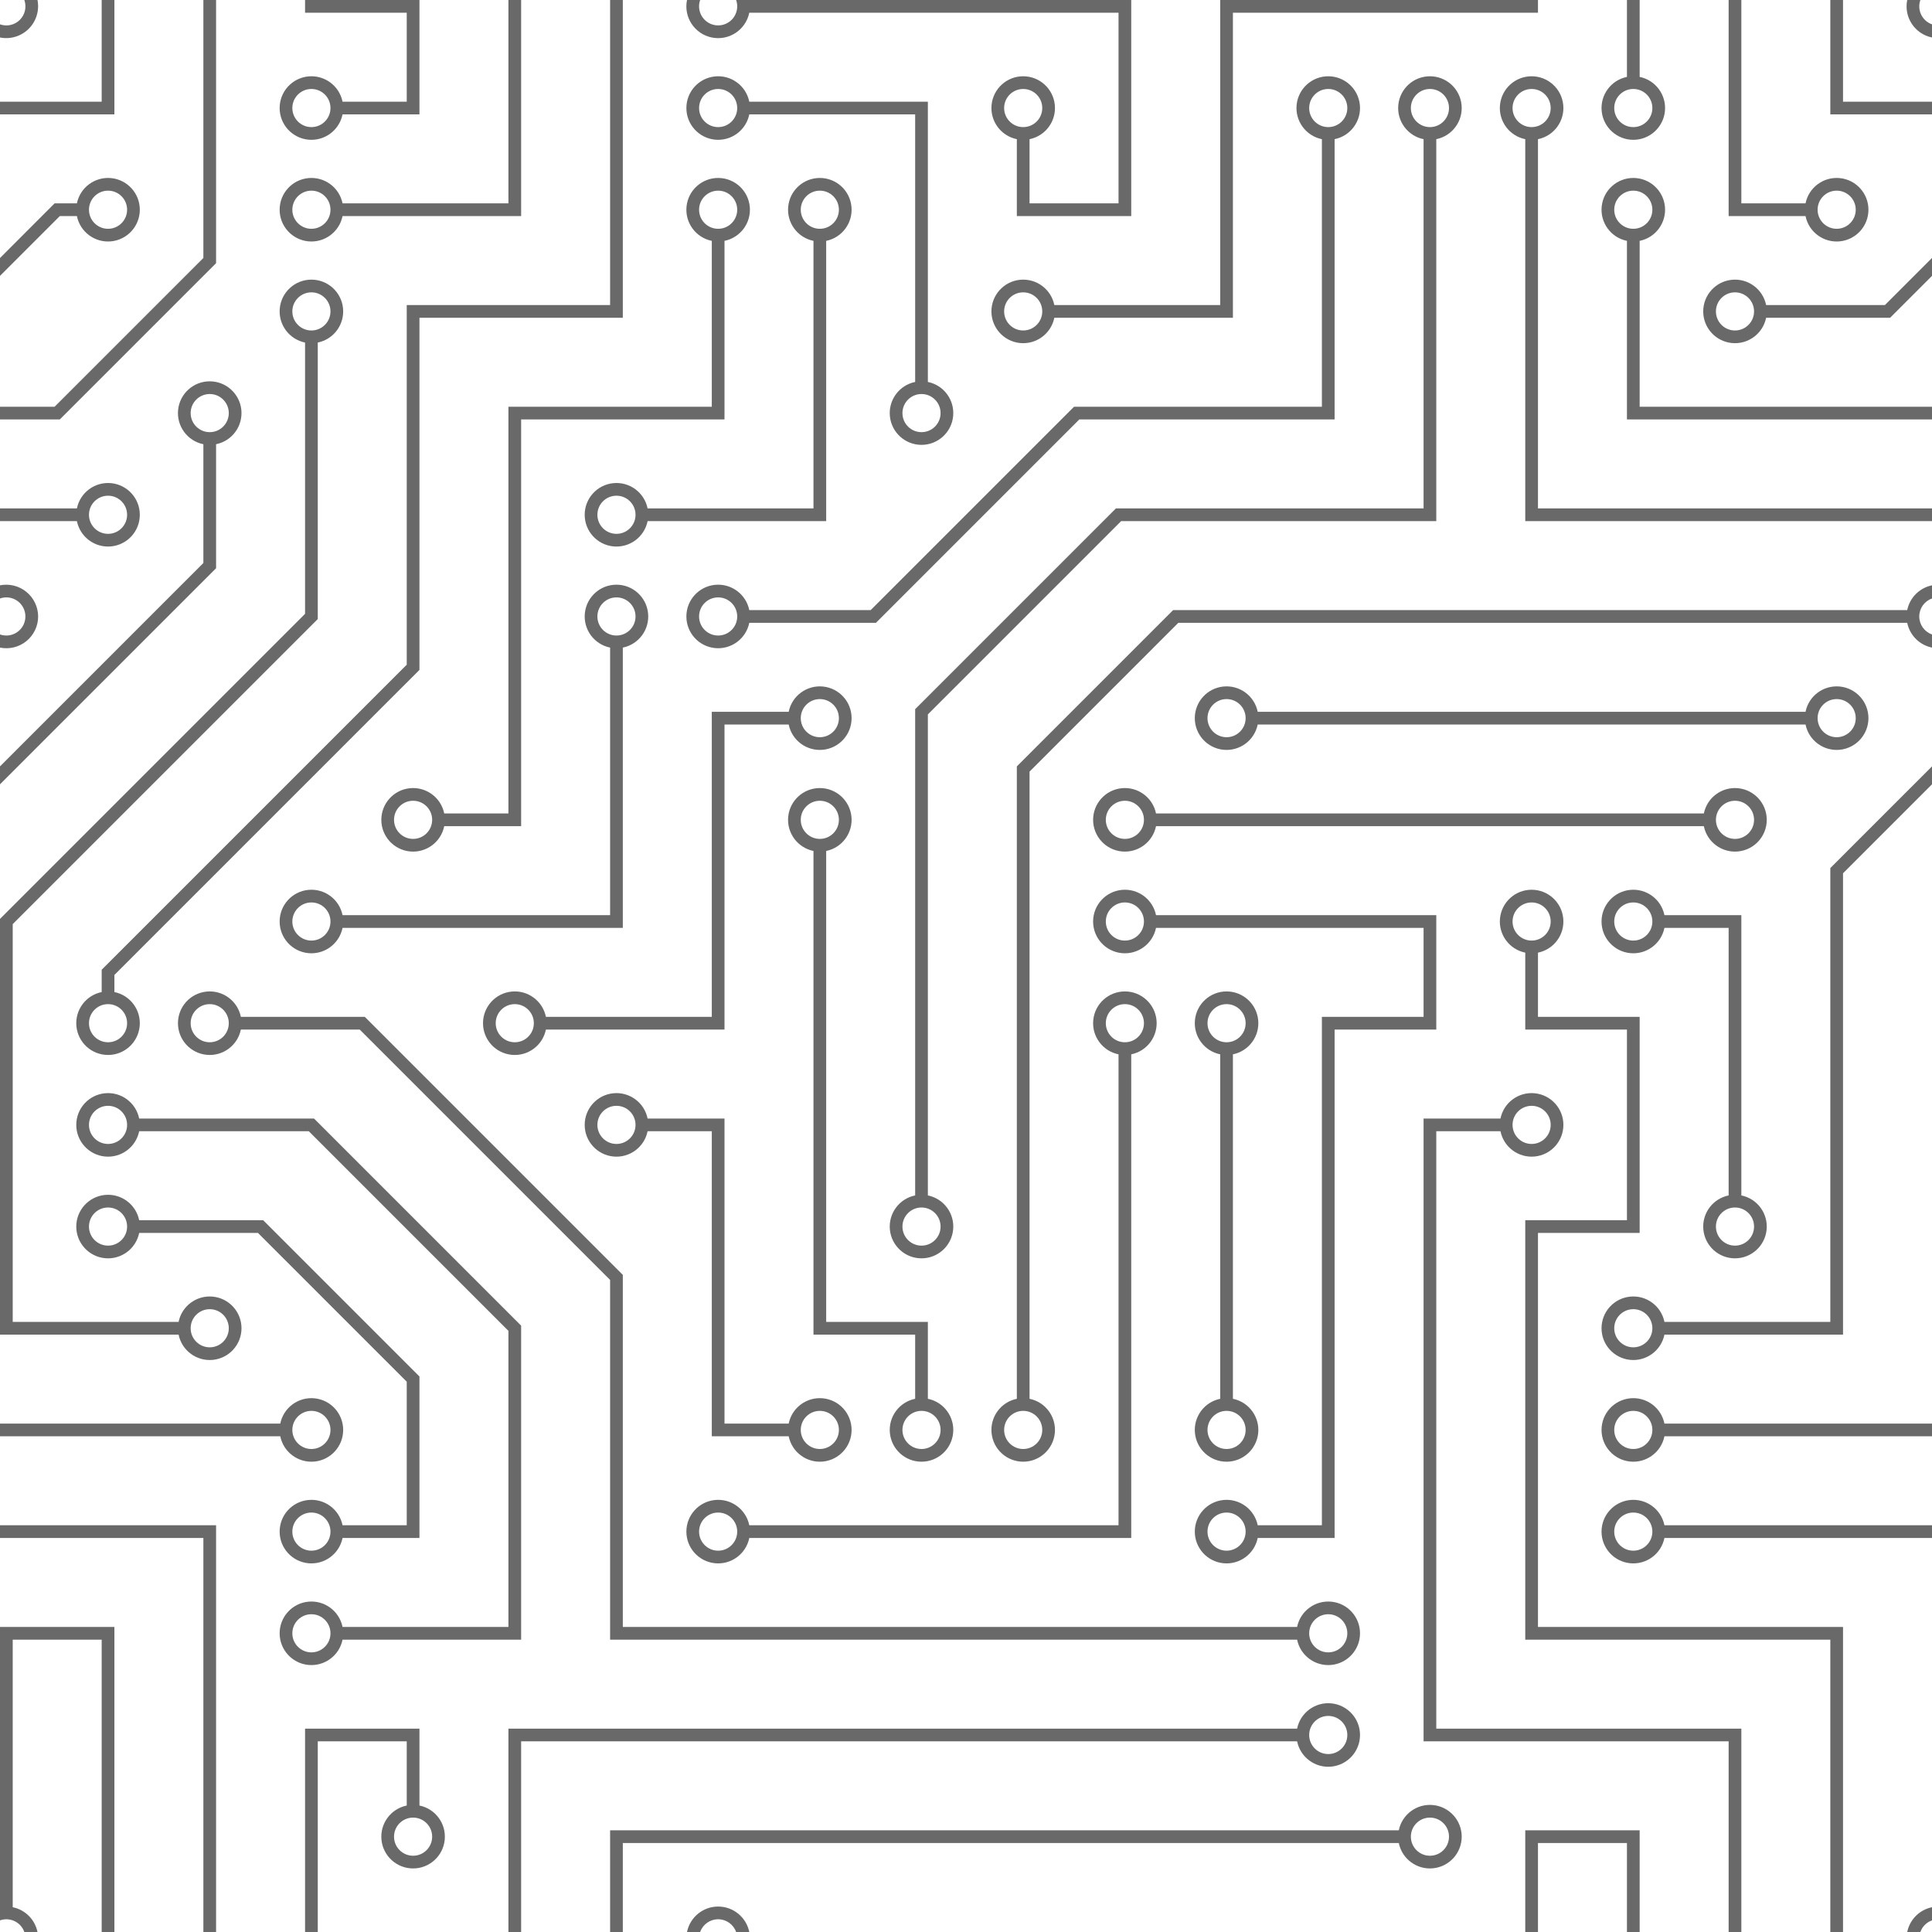
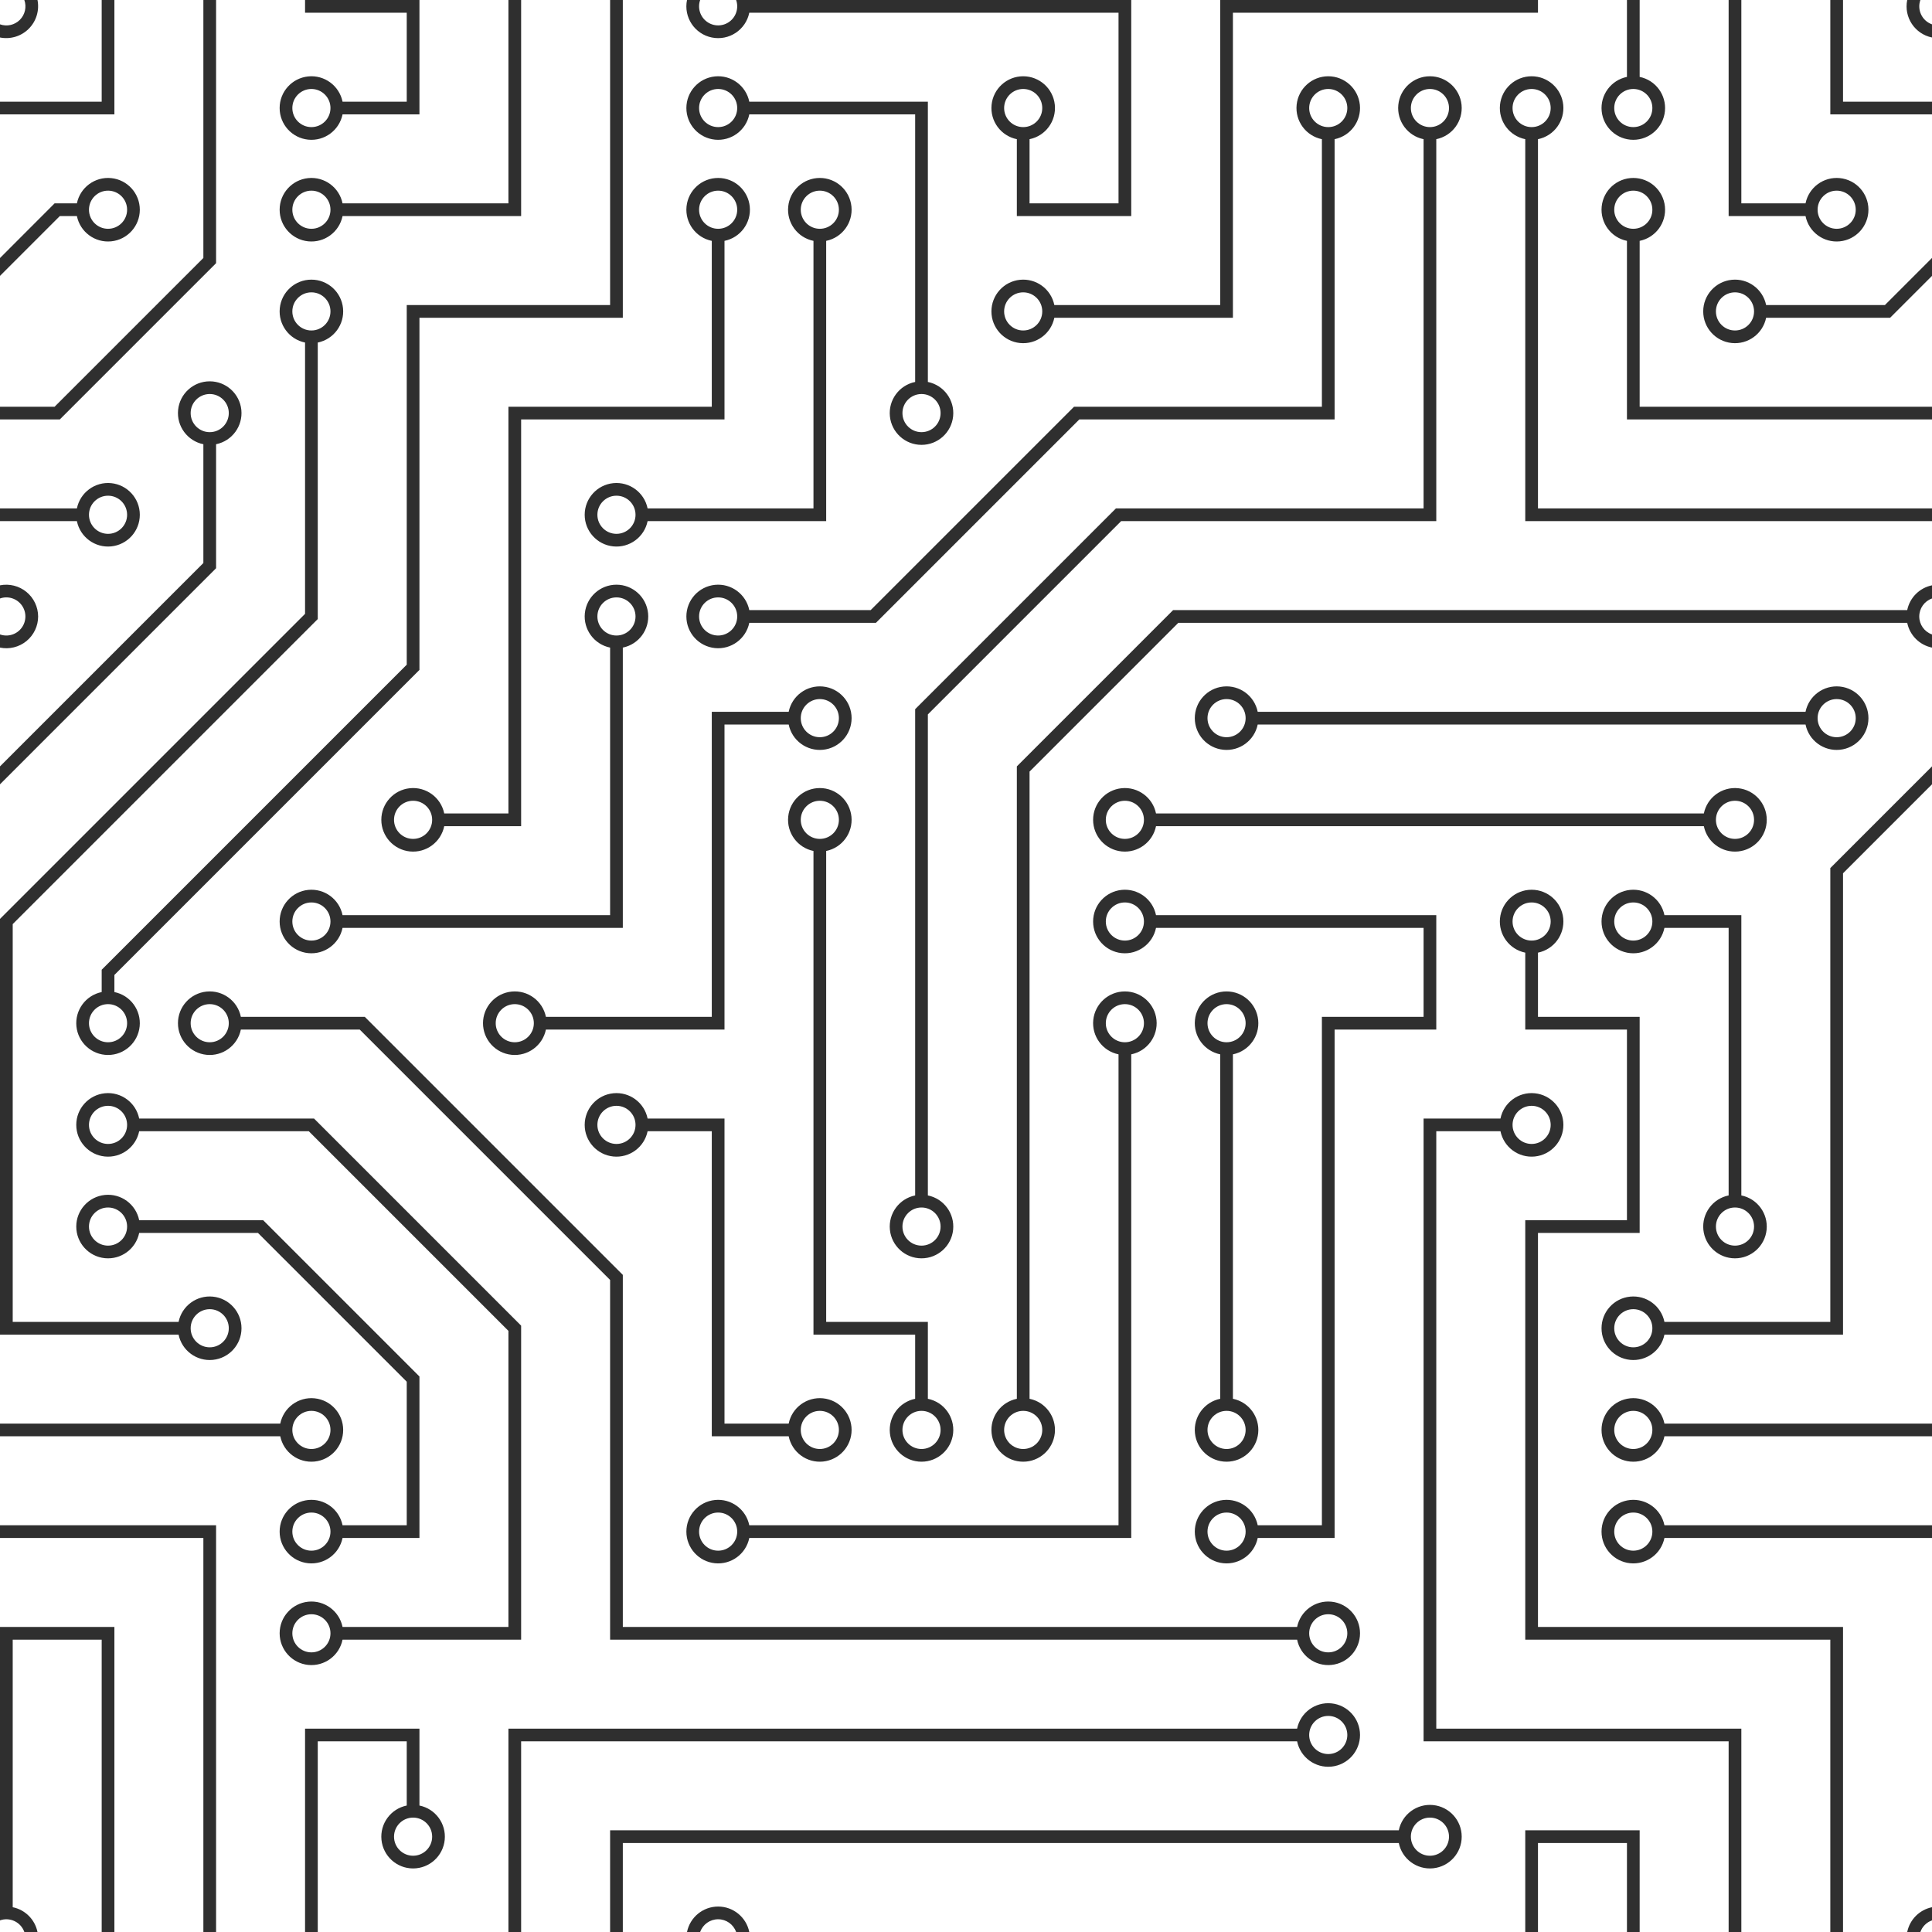
<svg xmlns="http://www.w3.org/2000/svg" viewBox="0 0 304 304" width="304" height="304" version="1.1" id="svg2799">
  <defs id="defs2803" />
-   <path fill="#000" d="M44.1 224a5 5 0 1 1 0 2H0v-2h44.1zm160 48a5 5 0 1 1 0 2H82v-2h122.1zm57.8-46a5 5 0 1 1 0-2H304v2h-42.1zm0 16a5 5 0 1 1 0-2H304v2h-42.1zm6.2-114a5 5 0 1 1 0 2h-86.2a5 5 0 1 1 0-2h86.2zm-256-48a5 5 0 1 1 0 2H0v-2h12.1zm185.8 34a5 5 0 1 1 0-2h86.2a5 5 0 1 1 0 2h-86.2zM258 12.1a5 5 0 1 1-2 0V0h2v12.1zm-64 208a5 5 0 1 1-2 0v-54.2a5 5 0 1 1 2 0v54.2zm48-198.2V80h62v2h-64V21.9a5 5 0 1 1 2 0zm16 16V64h46v2h-48V37.9a5 5 0 1 1 2 0zm-128 96V208h16v12.1a5 5 0 1 1-2 0V210h-16v-76.1a5 5 0 1 1 2 0zm-5.9-21.9a5 5 0 1 1 0 2H114v48H85.9a5 5 0 1 1 0-2H112v-48h12.1zm-6.2 130a5 5 0 1 1 0-2H176v-74.1a5 5 0 1 1 2 0V242h-60.1zm-16-64a5 5 0 1 1 0-2H114v48h10.1a5 5 0 1 1 0 2H112v-48h-10.1zM66 284.1a5 5 0 1 1-2 0V274H50v30h-2v-32h18v12.1zM236.1 176a5 5 0 1 1 0 2H226v94h48v32h-2v-30h-48v-98h12.1zm25.8-30a5 5 0 1 1 0-2H274v44.1a5 5 0 1 1-2 0V146h-10.1zm-64 96a5 5 0 1 1 0-2H208v-80h16v-14h-42.1a5 5 0 1 1 0-2H226v18h-16v80h-12.1zm86.2-210a5 5 0 1 1 0 2H272V0h2v32h10.1zM98 101.9V146H53.9a5 5 0 1 1 0-2H96v-42.1a5 5 0 1 1 2 0zM53.9 34a5 5 0 1 1 0-2H80V0h2v34H53.9zm60.1 3.9V66H82v64H69.9a5 5 0 1 1 0-2H80V64h32V37.9a5 5 0 1 1 2 0zM101.9 82a5 5 0 1 1 0-2H128V37.9a5 5 0 1 1 2 0V82h-28.1zm16-64a5 5 0 1 1 0-2H146v44.1a5 5 0 1 1-2 0V18h-26.1zm102.2 270a5 5 0 1 1 0 2H98v14h-2v-16h124.1zM242 149.9V160h16v34h-16v62h48v48h-2v-46h-48v-66h16v-30h-16v-12.1a5 5 0 1 1 2 0zM53.9 18a5 5 0 1 1 0-2H64V2H48V0h18v18H53.9zm112 32a5 5 0 1 1 0-2H192V0h50v2h-48v48h-28.1zm-48-48a5 5 0 0 1-9.8-2h2.07a3 3 0 1 0 5.66 0H178v34h-18V21.9a5 5 0 1 1 2 0V32h14V2h-58.1zm0 96a5 5 0 1 1 0-2H137l32-32h39V21.9a5 5 0 1 1 2 0V66h-40.17l-32 32H117.9zm28.1 90.1a5 5 0 1 1-2 0v-76.51L175.59 80H224V21.9a5 5 0 1 1 2 0V82h-49.59L146 112.41v75.69zm16 32a5 5 0 1 1-2 0v-99.51L184.59 96H300.1a5 5 0 0 1 3.9-3.9v2.07a3 3 0 0 0 0 5.66v2.07a5 5 0 0 1-3.9-3.9H185.41L162 121.41v98.69zm-144-64a5 5 0 1 1-2 0v-3.51l48-48V48h32V0h2v50H66v55.41l-48 48v2.69zM50 53.9v43.51l-48 48V208h26.1a5 5 0 1 1 0 2H0v-65.41l48-48V53.9a5 5 0 1 1 2 0zm-16 16V89.41l-34 34v-2.82l32-32V69.9a5 5 0 1 1 2 0zM12.1 32a5 5 0 1 1 0 2H9.41L0 43.41V40.6L8.59 32h3.51zm265.8 18a5 5 0 1 1 0-2h18.69l7.41-7.41v2.82L297.41 50H277.9zm-16 160a5 5 0 1 1 0-2H288v-71.41l16-16v2.82l-14 14V210h-28.1zm-208 32a5 5 0 1 1 0-2H64v-22.59L40.59 194H21.9a5 5 0 1 1 0-2H41.41L66 216.59V242H53.9zm150.2 14a5 5 0 1 1 0 2H96v-56.6L56.6 162H37.9a5 5 0 1 1 0-2h19.5L98 200.6V256h106.1zm-150.2 2a5 5 0 1 1 0-2H80v-46.59L48.59 178H21.9a5 5 0 1 1 0-2H49.41L82 208.59V258H53.9zM34 39.8v1.61L9.41 66H0v-2h8.59L32 40.59V0h2v39.8zM2 300.1a5 5 0 0 1 3.9 3.9H3.83A3 3 0 0 0 0 302.17V256h18v48h-2v-46H2v42.1zM34 241v63h-2v-62H0v-2h34v1zM17 18H0v-2h16V0h2v18h-1zm273-2h14v2h-16V0h2v16zm-32 273v15h-2v-14h-14v14h-2v-16h18v1zM0 92.1A5.02 5.02 0 0 1 6 97a5 5 0 0 1-6 4.9v-2.07a3 3 0 1 0 0-5.66V92.1zM80 272h2v32h-2v-32zm37.9 32h-2.07a3 3 0 0 0-5.66 0h-2.07a5 5 0 0 1 9.8 0zM5.9 0A5.02 5.02 0 0 1 0 5.9V3.83A3 3 0 0 0 3.83 0H5.9zm294.2 0h2.07A3 3 0 0 0 304 3.83V5.9a5 5 0 0 1-3.9-5.9zm3.9 300.1v2.07a3 3 0 0 0-1.83 1.83h-2.07a5 5 0 0 1 3.9-3.9zM97 100a3 3 0 1 0 0-6 3 3 0 0 0 0 6zm0-16a3 3 0 1 0 0-6 3 3 0 0 0 0 6zm16 16a3 3 0 1 0 0-6 3 3 0 0 0 0 6zm16 16a3 3 0 1 0 0-6 3 3 0 0 0 0 6zm0 16a3 3 0 1 0 0-6 3 3 0 0 0 0 6zm-48 32a3 3 0 1 0 0-6 3 3 0 0 0 0 6zm16 16a3 3 0 1 0 0-6 3 3 0 0 0 0 6zm32 48a3 3 0 1 0 0-6 3 3 0 0 0 0 6zm-16 16a3 3 0 1 0 0-6 3 3 0 0 0 0 6zm32-16a3 3 0 1 0 0-6 3 3 0 0 0 0 6zm0-32a3 3 0 1 0 0-6 3 3 0 0 0 0 6zm16 32a3 3 0 1 0 0-6 3 3 0 0 0 0 6zm32 16a3 3 0 1 0 0-6 3 3 0 0 0 0 6zm0-16a3 3 0 1 0 0-6 3 3 0 0 0 0 6zm-16-64a3 3 0 1 0 0-6 3 3 0 0 0 0 6zm16 0a3 3 0 1 0 0-6 3 3 0 0 0 0 6zm16 96a3 3 0 1 0 0-6 3 3 0 0 0 0 6zm0 16a3 3 0 1 0 0-6 3 3 0 0 0 0 6zm16 16a3 3 0 1 0 0-6 3 3 0 0 0 0 6zm16-144a3 3 0 1 0 0-6 3 3 0 0 0 0 6zm0 32a3 3 0 1 0 0-6 3 3 0 0 0 0 6zm16-32a3 3 0 1 0 0-6 3 3 0 0 0 0 6zm16-16a3 3 0 1 0 0-6 3 3 0 0 0 0 6zm-96 0a3 3 0 1 0 0-6 3 3 0 0 0 0 6zm0 16a3 3 0 1 0 0-6 3 3 0 0 0 0 6zm16-32a3 3 0 1 0 0-6 3 3 0 0 0 0 6zm96 0a3 3 0 1 0 0-6 3 3 0 0 0 0 6zm-16-64a3 3 0 1 0 0-6 3 3 0 0 0 0 6zm16-16a3 3 0 1 0 0-6 3 3 0 0 0 0 6zm-32 0a3 3 0 1 0 0-6 3 3 0 0 0 0 6zm0-16a3 3 0 1 0 0-6 3 3 0 0 0 0 6zm-16 0a3 3 0 1 0 0-6 3 3 0 0 0 0 6zm-16 0a3 3 0 1 0 0-6 3 3 0 0 0 0 6zm-16 0a3 3 0 1 0 0-6 3 3 0 0 0 0 6zM49 36a3 3 0 1 0 0-6 3 3 0 0 0 0 6zm-32 0a3 3 0 1 0 0-6 3 3 0 0 0 0 6zm32 16a3 3 0 1 0 0-6 3 3 0 0 0 0 6zM33 68a3 3 0 1 0 0-6 3 3 0 0 0 0 6zm16-48a3 3 0 1 0 0-6 3 3 0 0 0 0 6zm0 240a3 3 0 1 0 0-6 3 3 0 0 0 0 6zm16 32a3 3 0 1 0 0-6 3 3 0 0 0 0 6zm-16-64a3 3 0 1 0 0-6 3 3 0 0 0 0 6zm0 16a3 3 0 1 0 0-6 3 3 0 0 0 0 6zm-16-32a3 3 0 1 0 0-6 3 3 0 0 0 0 6zm80-176a3 3 0 1 0 0-6 3 3 0 0 0 0 6zm16 0a3 3 0 1 0 0-6 3 3 0 0 0 0 6zm-16-16a3 3 0 1 0 0-6 3 3 0 0 0 0 6zm32 48a3 3 0 1 0 0-6 3 3 0 0 0 0 6zm16-16a3 3 0 1 0 0-6 3 3 0 0 0 0 6zm0-32a3 3 0 1 0 0-6 3 3 0 0 0 0 6zm112 176a3 3 0 1 0 0-6 3 3 0 0 0 0 6zm-16 16a3 3 0 1 0 0-6 3 3 0 0 0 0 6zm0 16a3 3 0 1 0 0-6 3 3 0 0 0 0 6zm0 16a3 3 0 1 0 0-6 3 3 0 0 0 0 6zM17 180a3 3 0 1 0 0-6 3 3 0 0 0 0 6zm0 16a3 3 0 1 0 0-6 3 3 0 0 0 0 6zm0-32a3 3 0 1 0 0-6 3 3 0 0 0 0 6zm16 0a3 3 0 1 0 0-6 3 3 0 0 0 0 6zM17 84a3 3 0 1 0 0-6 3 3 0 0 0 0 6zm32 64a3 3 0 1 0 0-6 3 3 0 0 0 0 6zm16-16a3 3 0 1 0 0-6 3 3 0 0 0 0 6z" id="path2797" style="fill:#696969;fill-opacity:1" />
+   <path fill="#000" d="M44.1 224a5 5 0 1 1 0 2H0v-2h44.1zm160 48a5 5 0 1 1 0 2H82v-2h122.1zm57.8-46a5 5 0 1 1 0-2H304v2h-42.1zm0 16a5 5 0 1 1 0-2H304v2h-42.1zm6.2-114a5 5 0 1 1 0 2h-86.2a5 5 0 1 1 0-2h86.2zm-256-48a5 5 0 1 1 0 2H0v-2h12.1zm185.8 34a5 5 0 1 1 0-2h86.2a5 5 0 1 1 0 2h-86.2zM258 12.1a5 5 0 1 1-2 0V0h2v12.1zm-64 208a5 5 0 1 1-2 0v-54.2a5 5 0 1 1 2 0v54.2zm48-198.2V80h62v2h-64V21.9a5 5 0 1 1 2 0zm16 16V64h46v2h-48V37.9a5 5 0 1 1 2 0zm-128 96V208h16v12.1a5 5 0 1 1-2 0V210h-16v-76.1a5 5 0 1 1 2 0zm-5.9-21.9a5 5 0 1 1 0 2H114v48H85.9a5 5 0 1 1 0-2H112v-48h12.1zm-6.2 130a5 5 0 1 1 0-2H176v-74.1a5 5 0 1 1 2 0V242h-60.1zm-16-64a5 5 0 1 1 0-2H114v48h10.1a5 5 0 1 1 0 2H112v-48h-10.1zM66 284.1a5 5 0 1 1-2 0V274H50v30h-2v-32h18v12.1zM236.1 176a5 5 0 1 1 0 2H226v94h48v32h-2v-30h-48v-98h12.1zm25.8-30a5 5 0 1 1 0-2H274v44.1a5 5 0 1 1-2 0V146h-10.1zm-64 96a5 5 0 1 1 0-2H208v-80h16v-14h-42.1a5 5 0 1 1 0-2H226v18h-16v80h-12.1zm86.2-210a5 5 0 1 1 0 2H272V0h2v32h10.1zM98 101.9V146H53.9a5 5 0 1 1 0-2H96v-42.1a5 5 0 1 1 2 0zM53.9 34a5 5 0 1 1 0-2H80V0h2v34H53.9zm60.1 3.9V66H82v64H69.9a5 5 0 1 1 0-2H80V64h32V37.9a5 5 0 1 1 2 0zM101.9 82a5 5 0 1 1 0-2H128V37.9a5 5 0 1 1 2 0V82h-28.1zm16-64a5 5 0 1 1 0-2H146v44.1a5 5 0 1 1-2 0V18h-26.1zm102.2 270a5 5 0 1 1 0 2H98v14h-2v-16h124.1zM242 149.9V160h16v34h-16v62h48v48h-2v-46h-48v-66h16v-30h-16v-12.1a5 5 0 1 1 2 0zM53.9 18a5 5 0 1 1 0-2H64V2H48V0h18v18H53.9zm112 32a5 5 0 1 1 0-2H192V0h50v2h-48v48h-28.1zm-48-48a5 5 0 0 1-9.8-2h2.07a3 3 0 1 0 5.66 0H178v34h-18V21.9a5 5 0 1 1 2 0V32h14V2h-58.1zm0 96a5 5 0 1 1 0-2H137l32-32h39V21.9a5 5 0 1 1 2 0V66h-40.17l-32 32H117.9zm28.1 90.1a5 5 0 1 1-2 0v-76.51L175.59 80H224V21.9a5 5 0 1 1 2 0V82h-49.59L146 112.41v75.69zm16 32a5 5 0 1 1-2 0v-99.51L184.59 96H300.1a5 5 0 0 1 3.9-3.9v2.07a3 3 0 0 0 0 5.66v2.07a5 5 0 0 1-3.9-3.9H185.41L162 121.41v98.69zm-144-64a5 5 0 1 1-2 0v-3.51l48-48V48h32V0h2v50H66v55.41l-48 48v2.69zM50 53.9v43.51l-48 48V208h26.1a5 5 0 1 1 0 2H0v-65.41l48-48V53.9a5 5 0 1 1 2 0zm-16 16V89.41l-34 34v-2.82l32-32V69.9a5 5 0 1 1 2 0zM12.1 32a5 5 0 1 1 0 2H9.41L0 43.41V40.6L8.59 32h3.51zm265.8 18a5 5 0 1 1 0-2h18.69l7.41-7.41v2.82L297.41 50H277.9zm-16 160a5 5 0 1 1 0-2H288v-71.41l16-16v2.82l-14 14V210h-28.1zm-208 32a5 5 0 1 1 0-2H64v-22.59L40.59 194H21.9a5 5 0 1 1 0-2H41.41L66 216.59V242H53.9zm150.2 14a5 5 0 1 1 0 2H96v-56.6L56.6 162H37.9a5 5 0 1 1 0-2h19.5L98 200.6V256h106.1zm-150.2 2a5 5 0 1 1 0-2H80v-46.59L48.59 178H21.9a5 5 0 1 1 0-2H49.41L82 208.59V258H53.9zM34 39.8v1.61L9.41 66H0v-2h8.59L32 40.59V0h2v39.8zM2 300.1a5 5 0 0 1 3.9 3.9H3.83A3 3 0 0 0 0 302.17V256h18v48h-2v-46H2v42.1zM34 241v63h-2v-62H0v-2h34v1zM17 18H0v-2h16V0h2v18h-1zm273-2h14v2h-16V0h2v16zm-32 273v15h-2v-14h-14v14h-2v-16h18v1zM0 92.1A5.02 5.02 0 0 1 6 97a5 5 0 0 1-6 4.9v-2.07a3 3 0 1 0 0-5.66V92.1zM80 272h2v32h-2v-32zm37.9 32h-2.07a3 3 0 0 0-5.66 0h-2.07a5 5 0 0 1 9.8 0zM5.9 0A5.02 5.02 0 0 1 0 5.9V3.83A3 3 0 0 0 3.83 0H5.9zm294.2 0h2.07A3 3 0 0 0 304 3.83V5.9a5 5 0 0 1-3.9-5.9zm3.9 300.1v2.07a3 3 0 0 0-1.83 1.83h-2.07a5 5 0 0 1 3.9-3.9zM97 100a3 3 0 1 0 0-6 3 3 0 0 0 0 6zm0-16a3 3 0 1 0 0-6 3 3 0 0 0 0 6zm16 16a3 3 0 1 0 0-6 3 3 0 0 0 0 6zm16 16a3 3 0 1 0 0-6 3 3 0 0 0 0 6zm0 16a3 3 0 1 0 0-6 3 3 0 0 0 0 6zm-48 32a3 3 0 1 0 0-6 3 3 0 0 0 0 6zm16 16a3 3 0 1 0 0-6 3 3 0 0 0 0 6zm32 48a3 3 0 1 0 0-6 3 3 0 0 0 0 6zm-16 16a3 3 0 1 0 0-6 3 3 0 0 0 0 6zm32-16a3 3 0 1 0 0-6 3 3 0 0 0 0 6zm0-32a3 3 0 1 0 0-6 3 3 0 0 0 0 6zm16 32a3 3 0 1 0 0-6 3 3 0 0 0 0 6zm32 16a3 3 0 1 0 0-6 3 3 0 0 0 0 6zm0-16a3 3 0 1 0 0-6 3 3 0 0 0 0 6zm-16-64a3 3 0 1 0 0-6 3 3 0 0 0 0 6zm16 0a3 3 0 1 0 0-6 3 3 0 0 0 0 6zm16 96a3 3 0 1 0 0-6 3 3 0 0 0 0 6zm0 16a3 3 0 1 0 0-6 3 3 0 0 0 0 6zm16 16a3 3 0 1 0 0-6 3 3 0 0 0 0 6zm16-144a3 3 0 1 0 0-6 3 3 0 0 0 0 6zm0 32a3 3 0 1 0 0-6 3 3 0 0 0 0 6zm16-32a3 3 0 1 0 0-6 3 3 0 0 0 0 6zm16-16a3 3 0 1 0 0-6 3 3 0 0 0 0 6zm-96 0a3 3 0 1 0 0-6 3 3 0 0 0 0 6zm0 16a3 3 0 1 0 0-6 3 3 0 0 0 0 6zm16-32a3 3 0 1 0 0-6 3 3 0 0 0 0 6zm96 0a3 3 0 1 0 0-6 3 3 0 0 0 0 6zm-16-64a3 3 0 1 0 0-6 3 3 0 0 0 0 6zm16-16a3 3 0 1 0 0-6 3 3 0 0 0 0 6zm-32 0a3 3 0 1 0 0-6 3 3 0 0 0 0 6zm0-16a3 3 0 1 0 0-6 3 3 0 0 0 0 6zm-16 0a3 3 0 1 0 0-6 3 3 0 0 0 0 6zm-16 0a3 3 0 1 0 0-6 3 3 0 0 0 0 6zm-16 0a3 3 0 1 0 0-6 3 3 0 0 0 0 6zM49 36a3 3 0 1 0 0-6 3 3 0 0 0 0 6zm-32 0a3 3 0 1 0 0-6 3 3 0 0 0 0 6zm32 16a3 3 0 1 0 0-6 3 3 0 0 0 0 6zM33 68a3 3 0 1 0 0-6 3 3 0 0 0 0 6zm16-48a3 3 0 1 0 0-6 3 3 0 0 0 0 6zm0 240a3 3 0 1 0 0-6 3 3 0 0 0 0 6zm16 32a3 3 0 1 0 0-6 3 3 0 0 0 0 6zm-16-64a3 3 0 1 0 0-6 3 3 0 0 0 0 6zm0 16a3 3 0 1 0 0-6 3 3 0 0 0 0 6zm-16-32a3 3 0 1 0 0-6 3 3 0 0 0 0 6zm80-176a3 3 0 1 0 0-6 3 3 0 0 0 0 6zm16 0a3 3 0 1 0 0-6 3 3 0 0 0 0 6zm-16-16a3 3 0 1 0 0-6 3 3 0 0 0 0 6zm32 48a3 3 0 1 0 0-6 3 3 0 0 0 0 6zm16-16a3 3 0 1 0 0-6 3 3 0 0 0 0 6zm0-32a3 3 0 1 0 0-6 3 3 0 0 0 0 6zm112 176a3 3 0 1 0 0-6 3 3 0 0 0 0 6zm-16 16a3 3 0 1 0 0-6 3 3 0 0 0 0 6zm0 16a3 3 0 1 0 0-6 3 3 0 0 0 0 6zm0 16a3 3 0 1 0 0-6 3 3 0 0 0 0 6zM17 180a3 3 0 1 0 0-6 3 3 0 0 0 0 6zm0 16a3 3 0 1 0 0-6 3 3 0 0 0 0 6zm0-32a3 3 0 1 0 0-6 3 3 0 0 0 0 6zm16 0a3 3 0 1 0 0-6 3 3 0 0 0 0 6zM17 84a3 3 0 1 0 0-6 3 3 0 0 0 0 6zm32 64a3 3 0 1 0 0-6 3 3 0 0 0 0 6zm16-16a3 3 0 1 0 0-6 3 3 0 0 0 0 6z" id="path2797" style="fill:#2f2f2f;fill-opacity:1" />
</svg>
